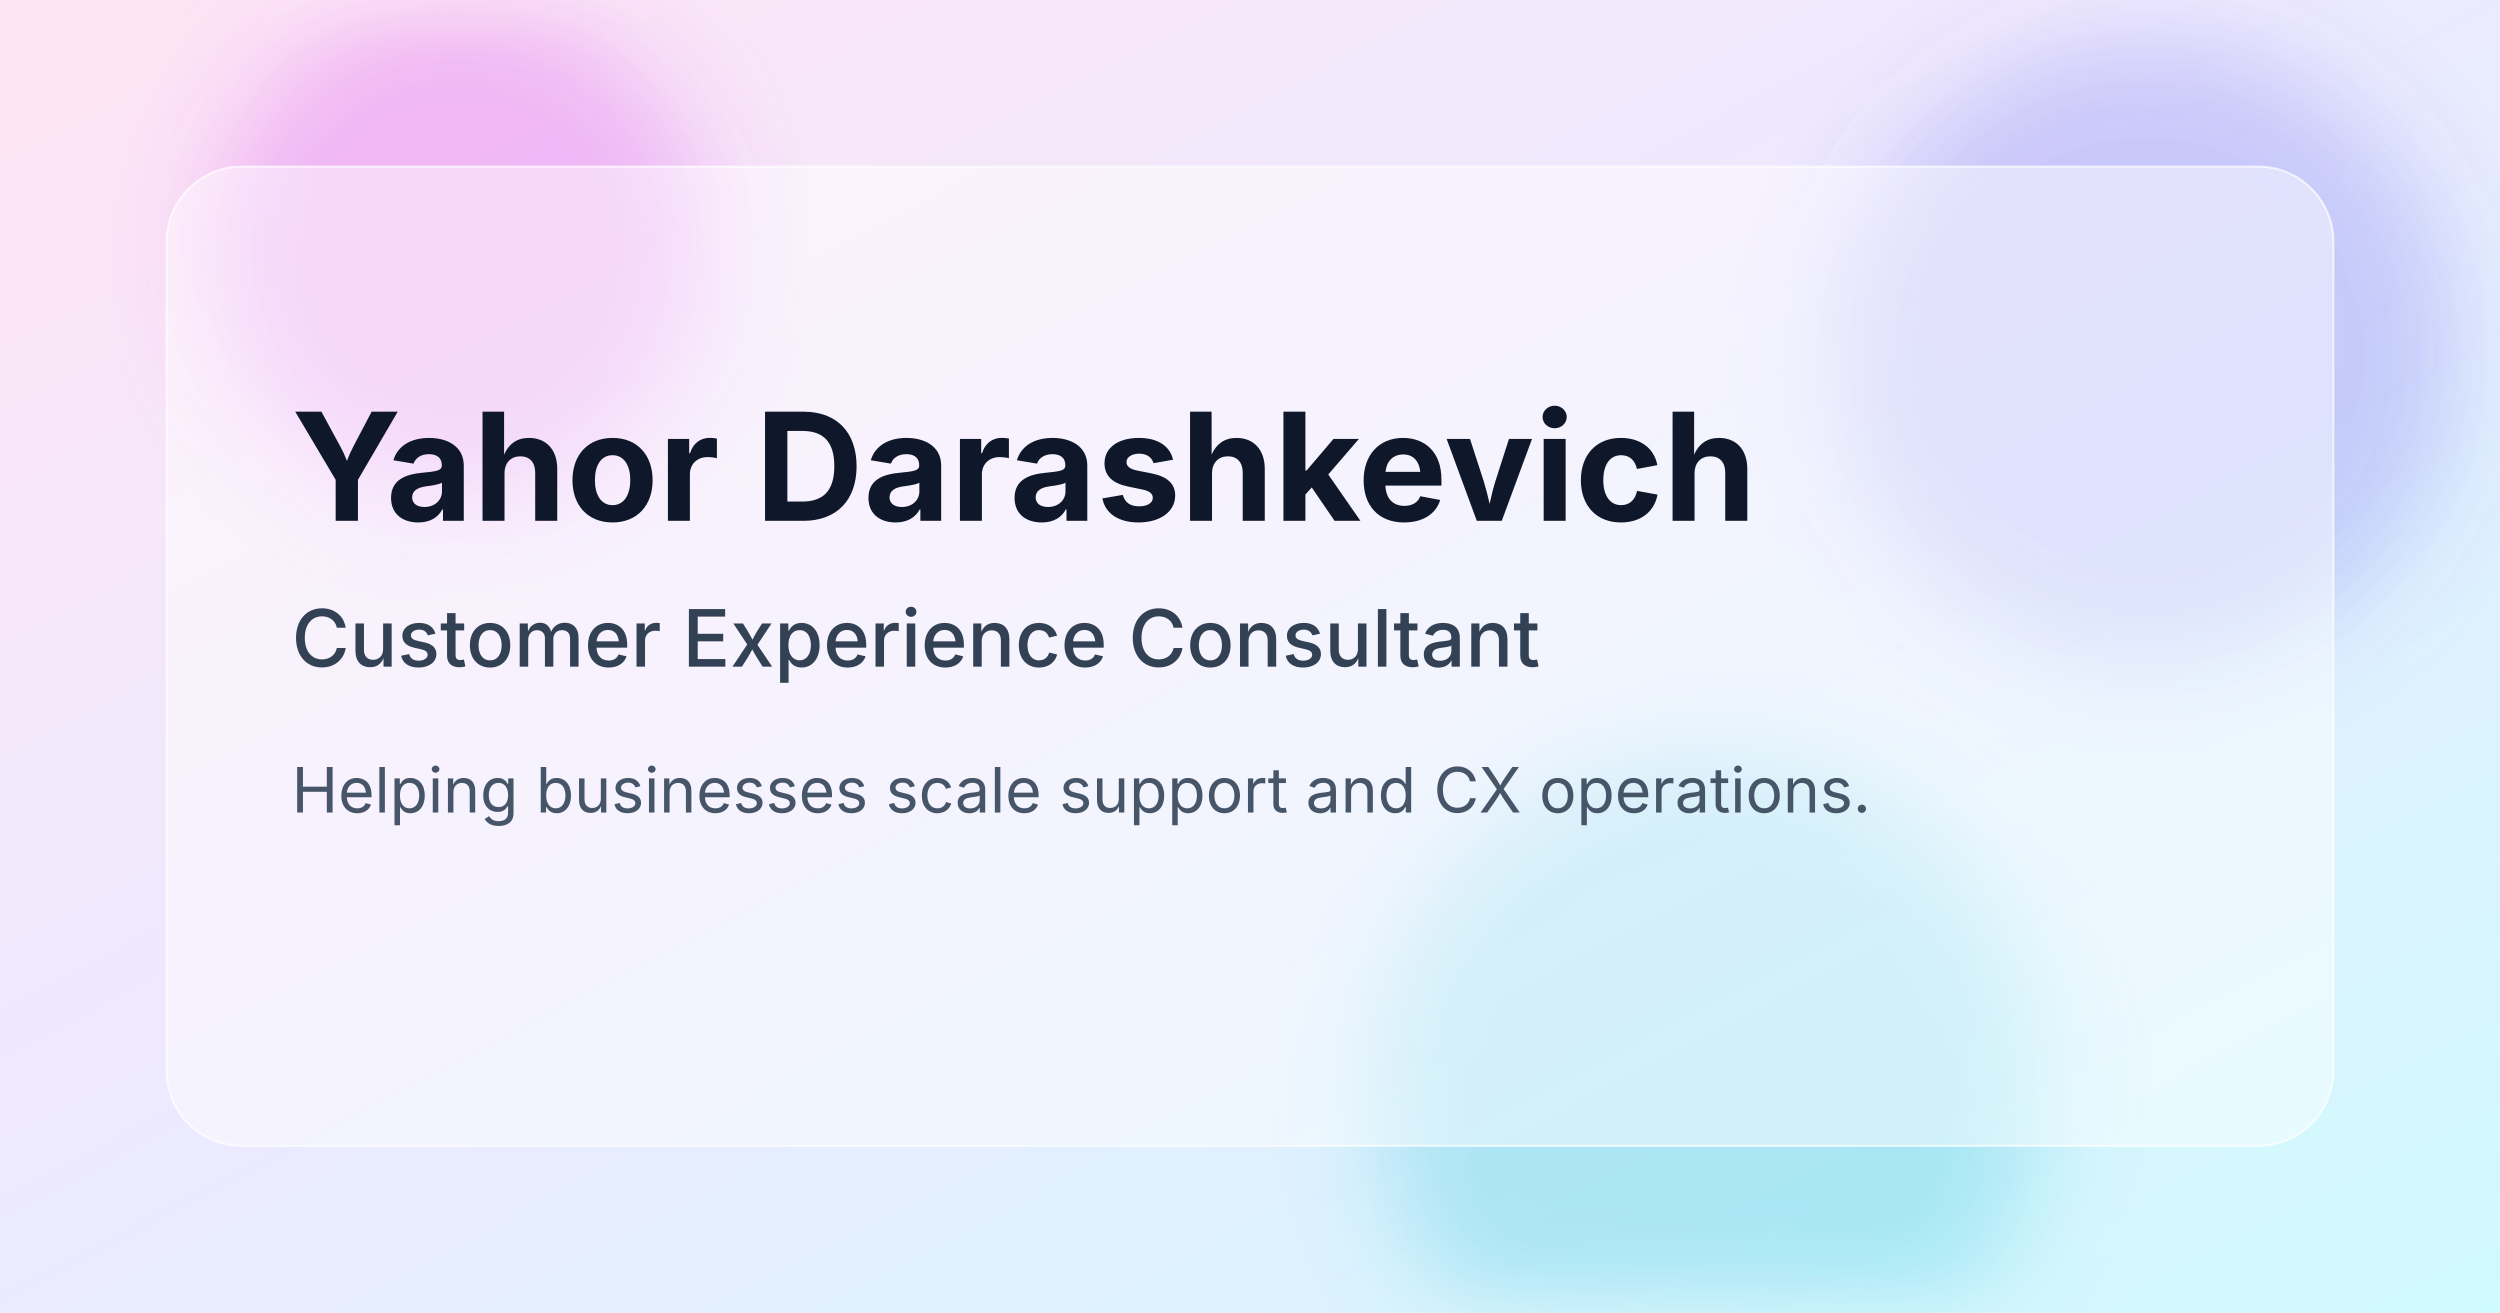
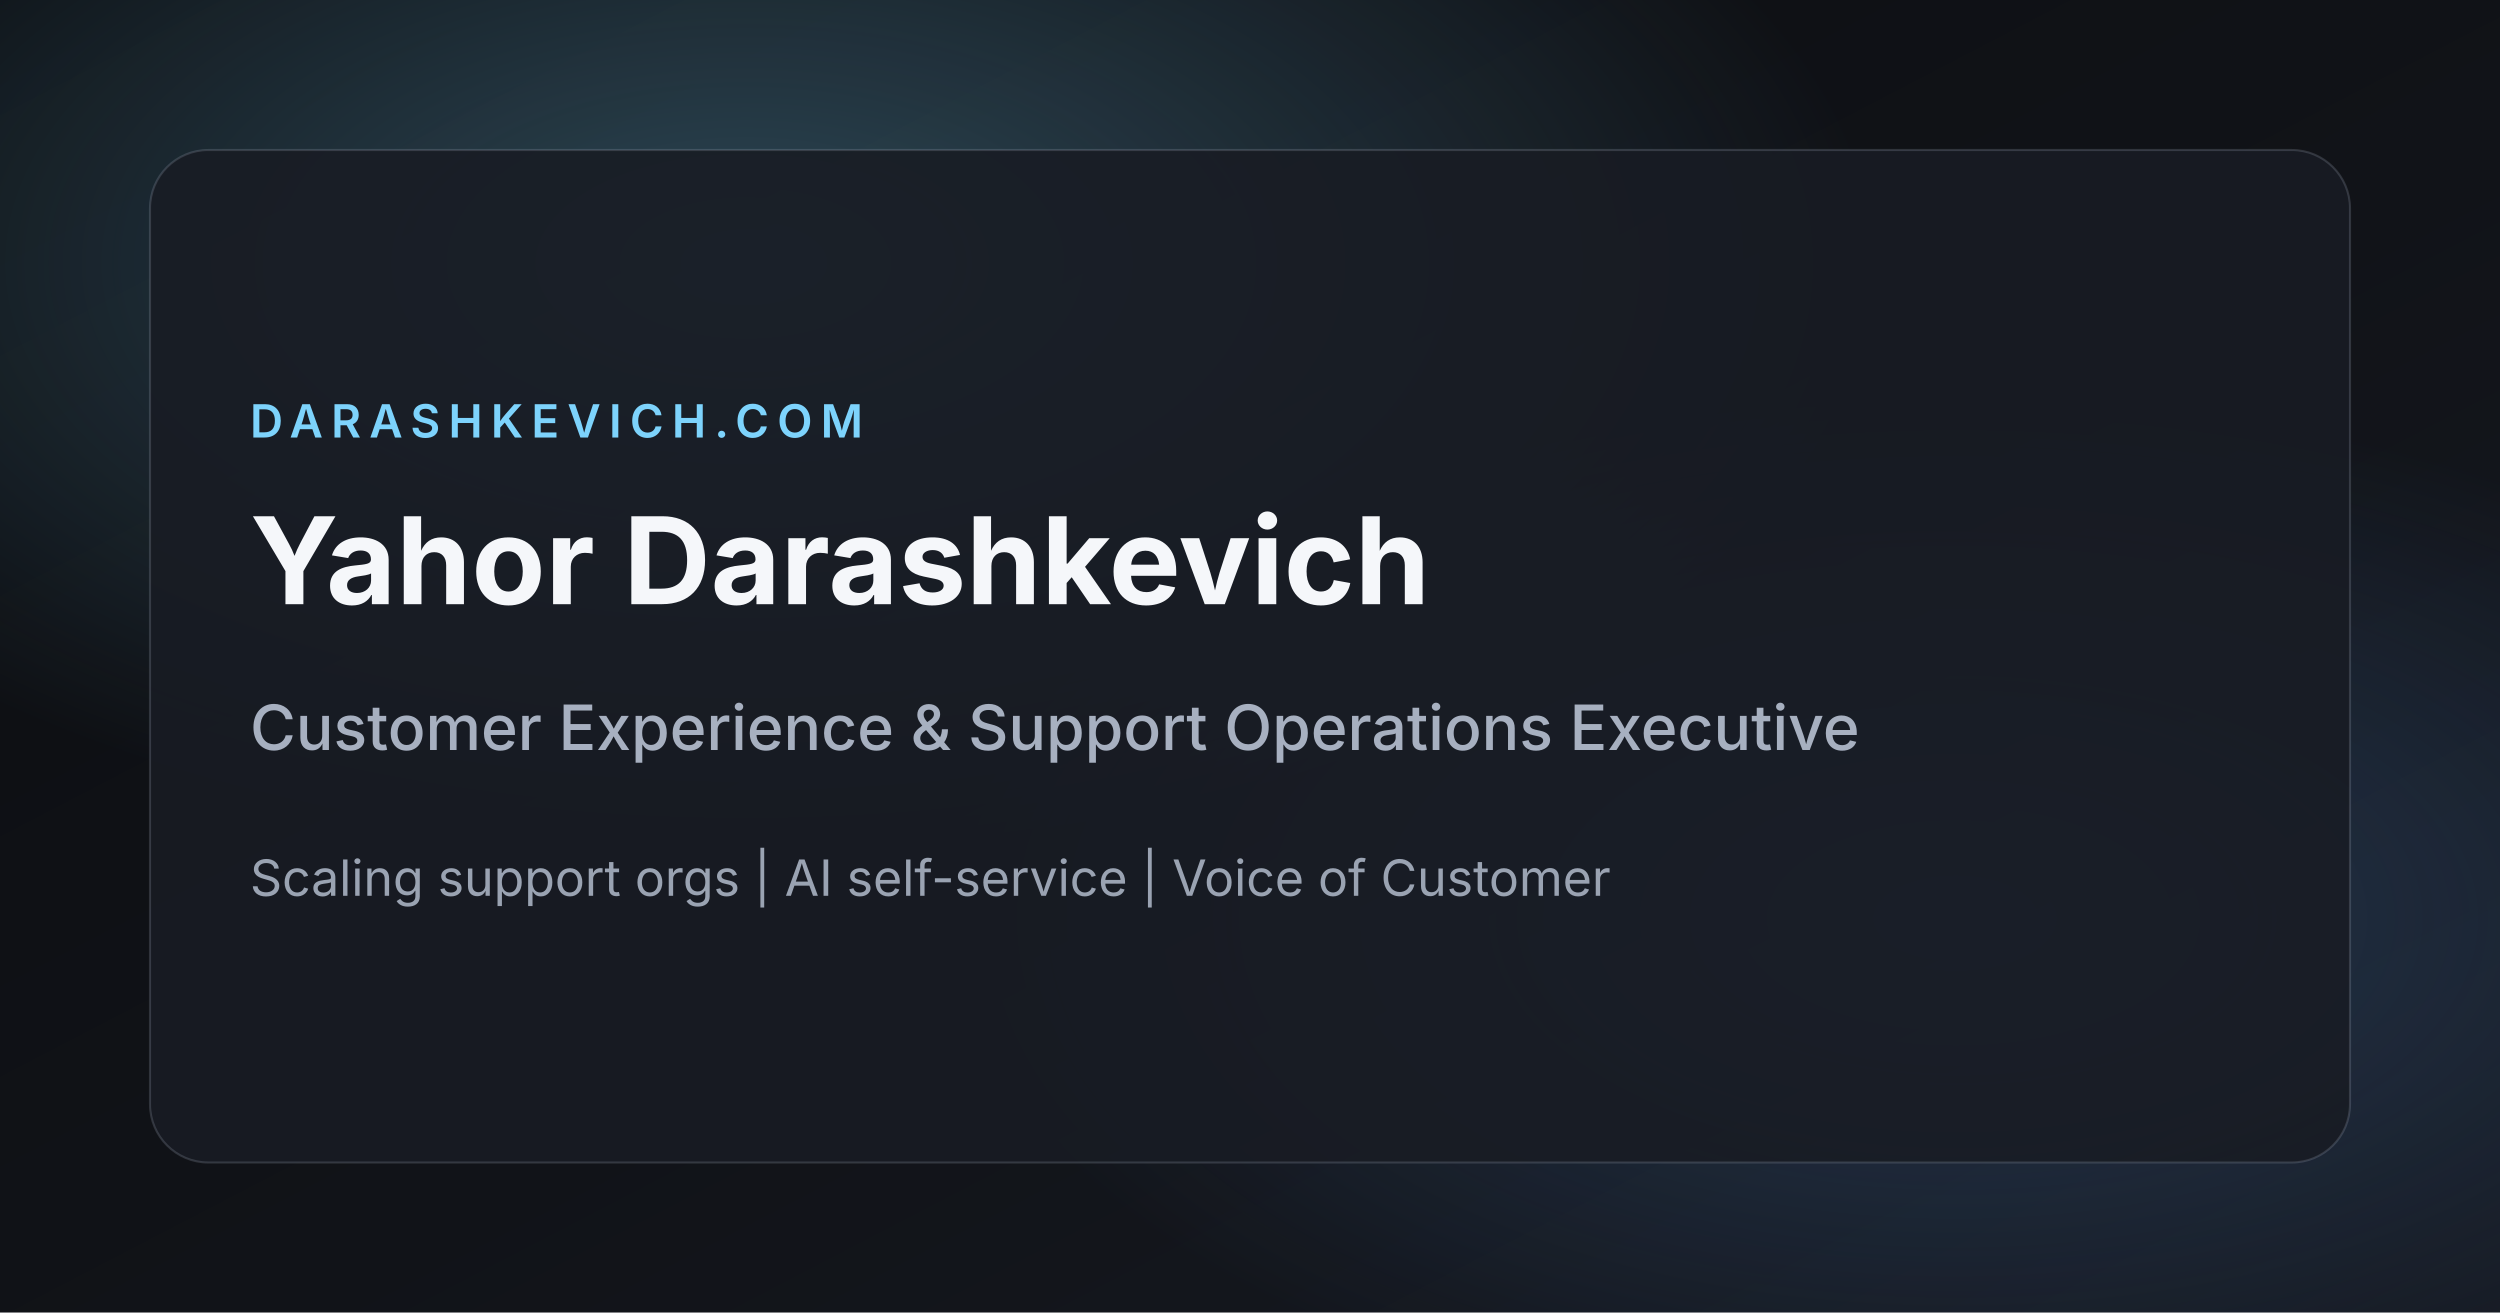
<svg xmlns="http://www.w3.org/2000/svg" width="1200" height="630" viewBox="0 0 1200 630" role="img" aria-labelledby="title desc">
  <defs>
    <linearGradient id="bg" x1="0%" y1="0%" x2="100%" y2="100%">
-       <stop offset="0%" stop-color="#ffe4f4" />
-       <stop offset="45%" stop-color="#ede9fe" />
-       <stop offset="100%" stop-color="#cffafe" />
+       <stop offset="0%" stop-color="#0B0D10" />
+       <stop offset="55%" stop-color="#111318" />
+       <stop offset="100%" stop-color="#161A22" />
    </linearGradient>
-     <filter id="blur" x="-20%" y="-20%" width="140%" height="140%">
-       <feGaussianBlur stdDeviation="24" />
-     </filter>
+     <radialGradient id="cyan" cx="30%" cy="20%" r="45%">
+       <stop offset="0%" stop-color="#7DD3FC" stop-opacity="0.28" />
+       <stop offset="100%" stop-color="#7DD3FC" stop-opacity="0" />
+     </radialGradient>
+     <radialGradient id="blue" cx="78%" cy="70%" r="40%">
+       <stop offset="0%" stop-color="#60A5FA" stop-opacity="0.22" />
+       <stop offset="100%" stop-color="#60A5FA" stop-opacity="0" />
+     </radialGradient>
  </defs>
  <rect width="1200" height="630" fill="url(#bg)" />
-   <circle cx="220" cy="120" r="120" fill="#d946ef" fill-opacity="0.30" filter="url(#blur)" />
-   <circle cx="1030" cy="170" r="150" fill="#6366f1" fill-opacity="0.25" filter="url(#blur)" />
-   <circle cx="820" cy="520" r="160" fill="#06b6d4" fill-opacity="0.22" filter="url(#blur)" />
-   <rect x="80" y="80" width="1040" height="470" rx="36" fill="#ffffff" fill-opacity="0.45" stroke="#ffffff" stroke-opacity="0.7" />
-   <text x="140" y="250" font-family="Inter, Arial, sans-serif" font-size="72" font-weight="700" fill="#0f172a">
+   <rect width="1200" height="630" fill="url(#cyan)" />
+   <rect width="1200" height="630" fill="url(#blue)" />
+   <rect x="72" y="72" width="1056" height="486" rx="28" fill="#181C24" fill-opacity="0.88" stroke="#A7B0C0" stroke-opacity="0.22" />
+   <text x="120" y="210" font-family="ui-sans-serif, system-ui, -apple-system, Segoe UI, sans-serif" font-size="22" font-weight="600" fill="#7DD3FC" letter-spacing="0.18em">
+     DARASHKEVICH.COM
+   </text>
+   <text x="120" y="290" font-family="ui-sans-serif, system-ui, -apple-system, Segoe UI, sans-serif" font-size="58" font-weight="700" fill="#F5F7FA">
    Yahor Darashkevich
  </text>
-   <text x="140" y="320" font-family="Inter, Arial, sans-serif" font-size="38" font-weight="500" fill="#334155">
-     Customer Experience Consultant
+   <text x="120" y="360" font-family="ui-sans-serif, system-ui, -apple-system, Segoe UI, sans-serif" font-size="30" font-weight="500" fill="#A7B0C0">
+     Customer Experience &amp; Support Operations Executive
  </text>
-   <text x="140" y="390" font-family="Inter, Arial, sans-serif" font-size="30" font-weight="400" fill="#475569">
-     Helping businesses scale support and CX operations.
+   <text x="120" y="430" font-family="ui-sans-serif, system-ui, -apple-system, Segoe UI, sans-serif" font-size="24" font-weight="400" fill="#9AA3B2">
+     Scaling support orgs | AI self-service | Voice of Customer
  </text>
</svg>
